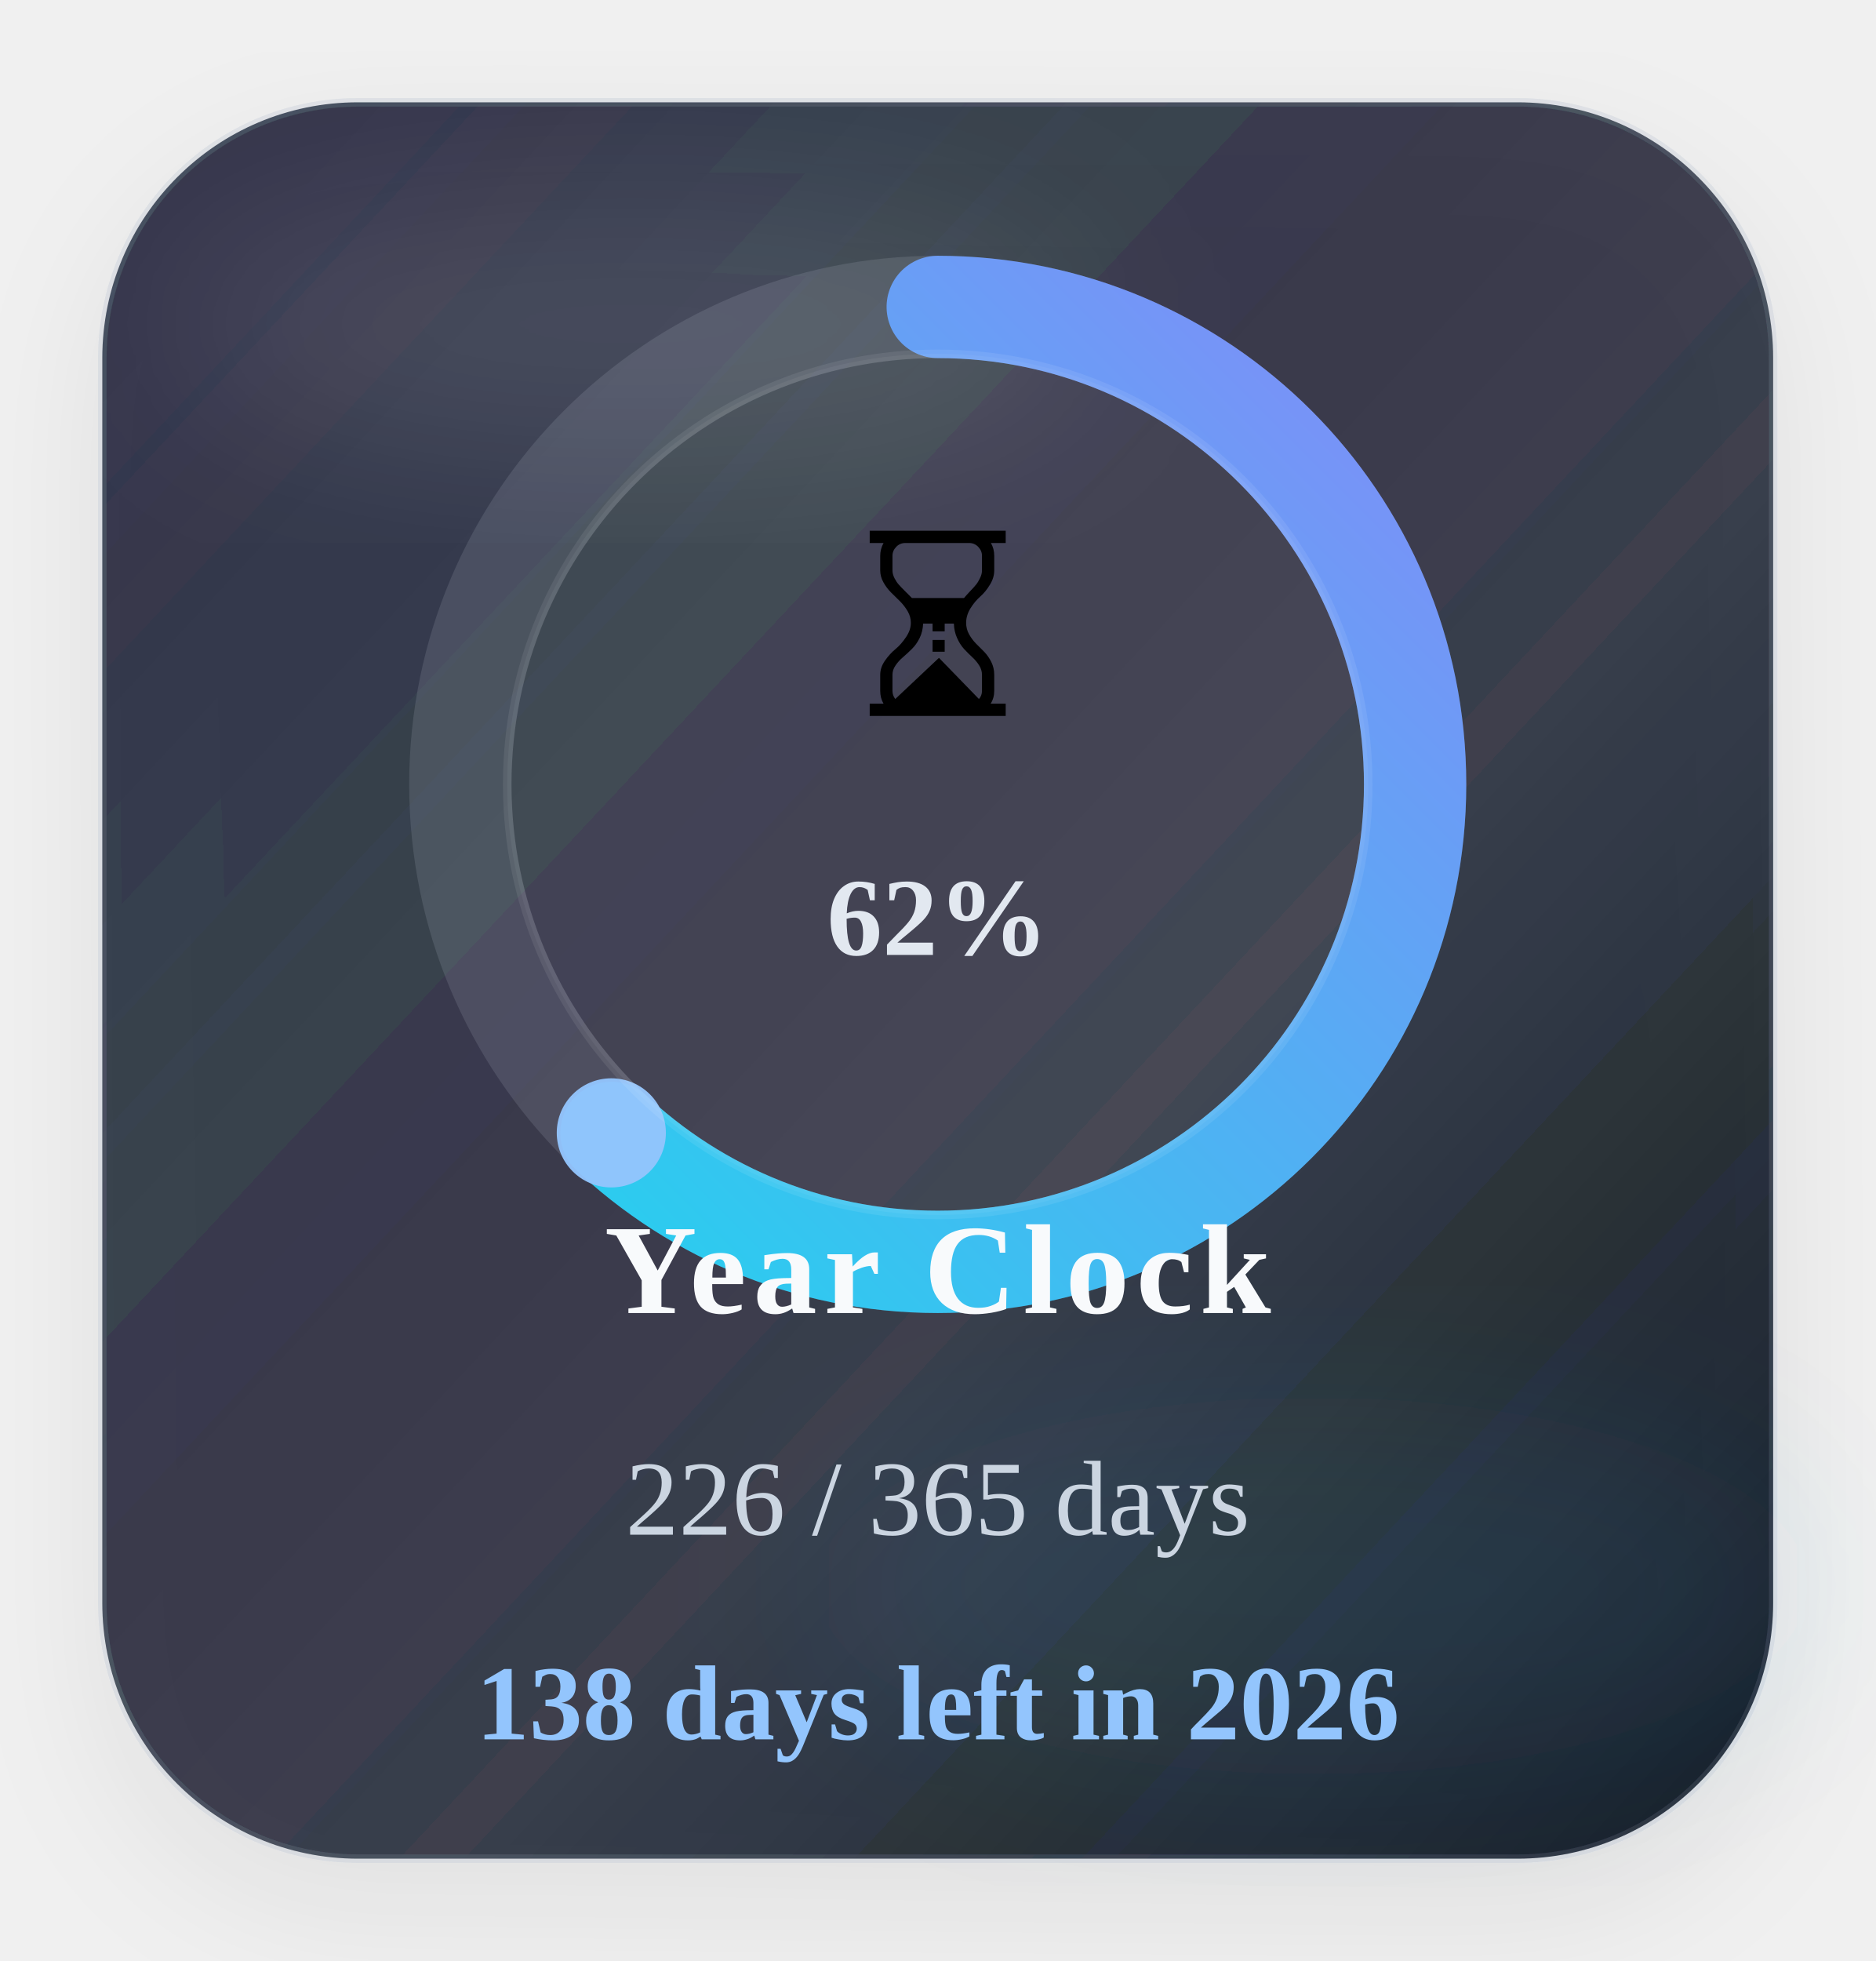
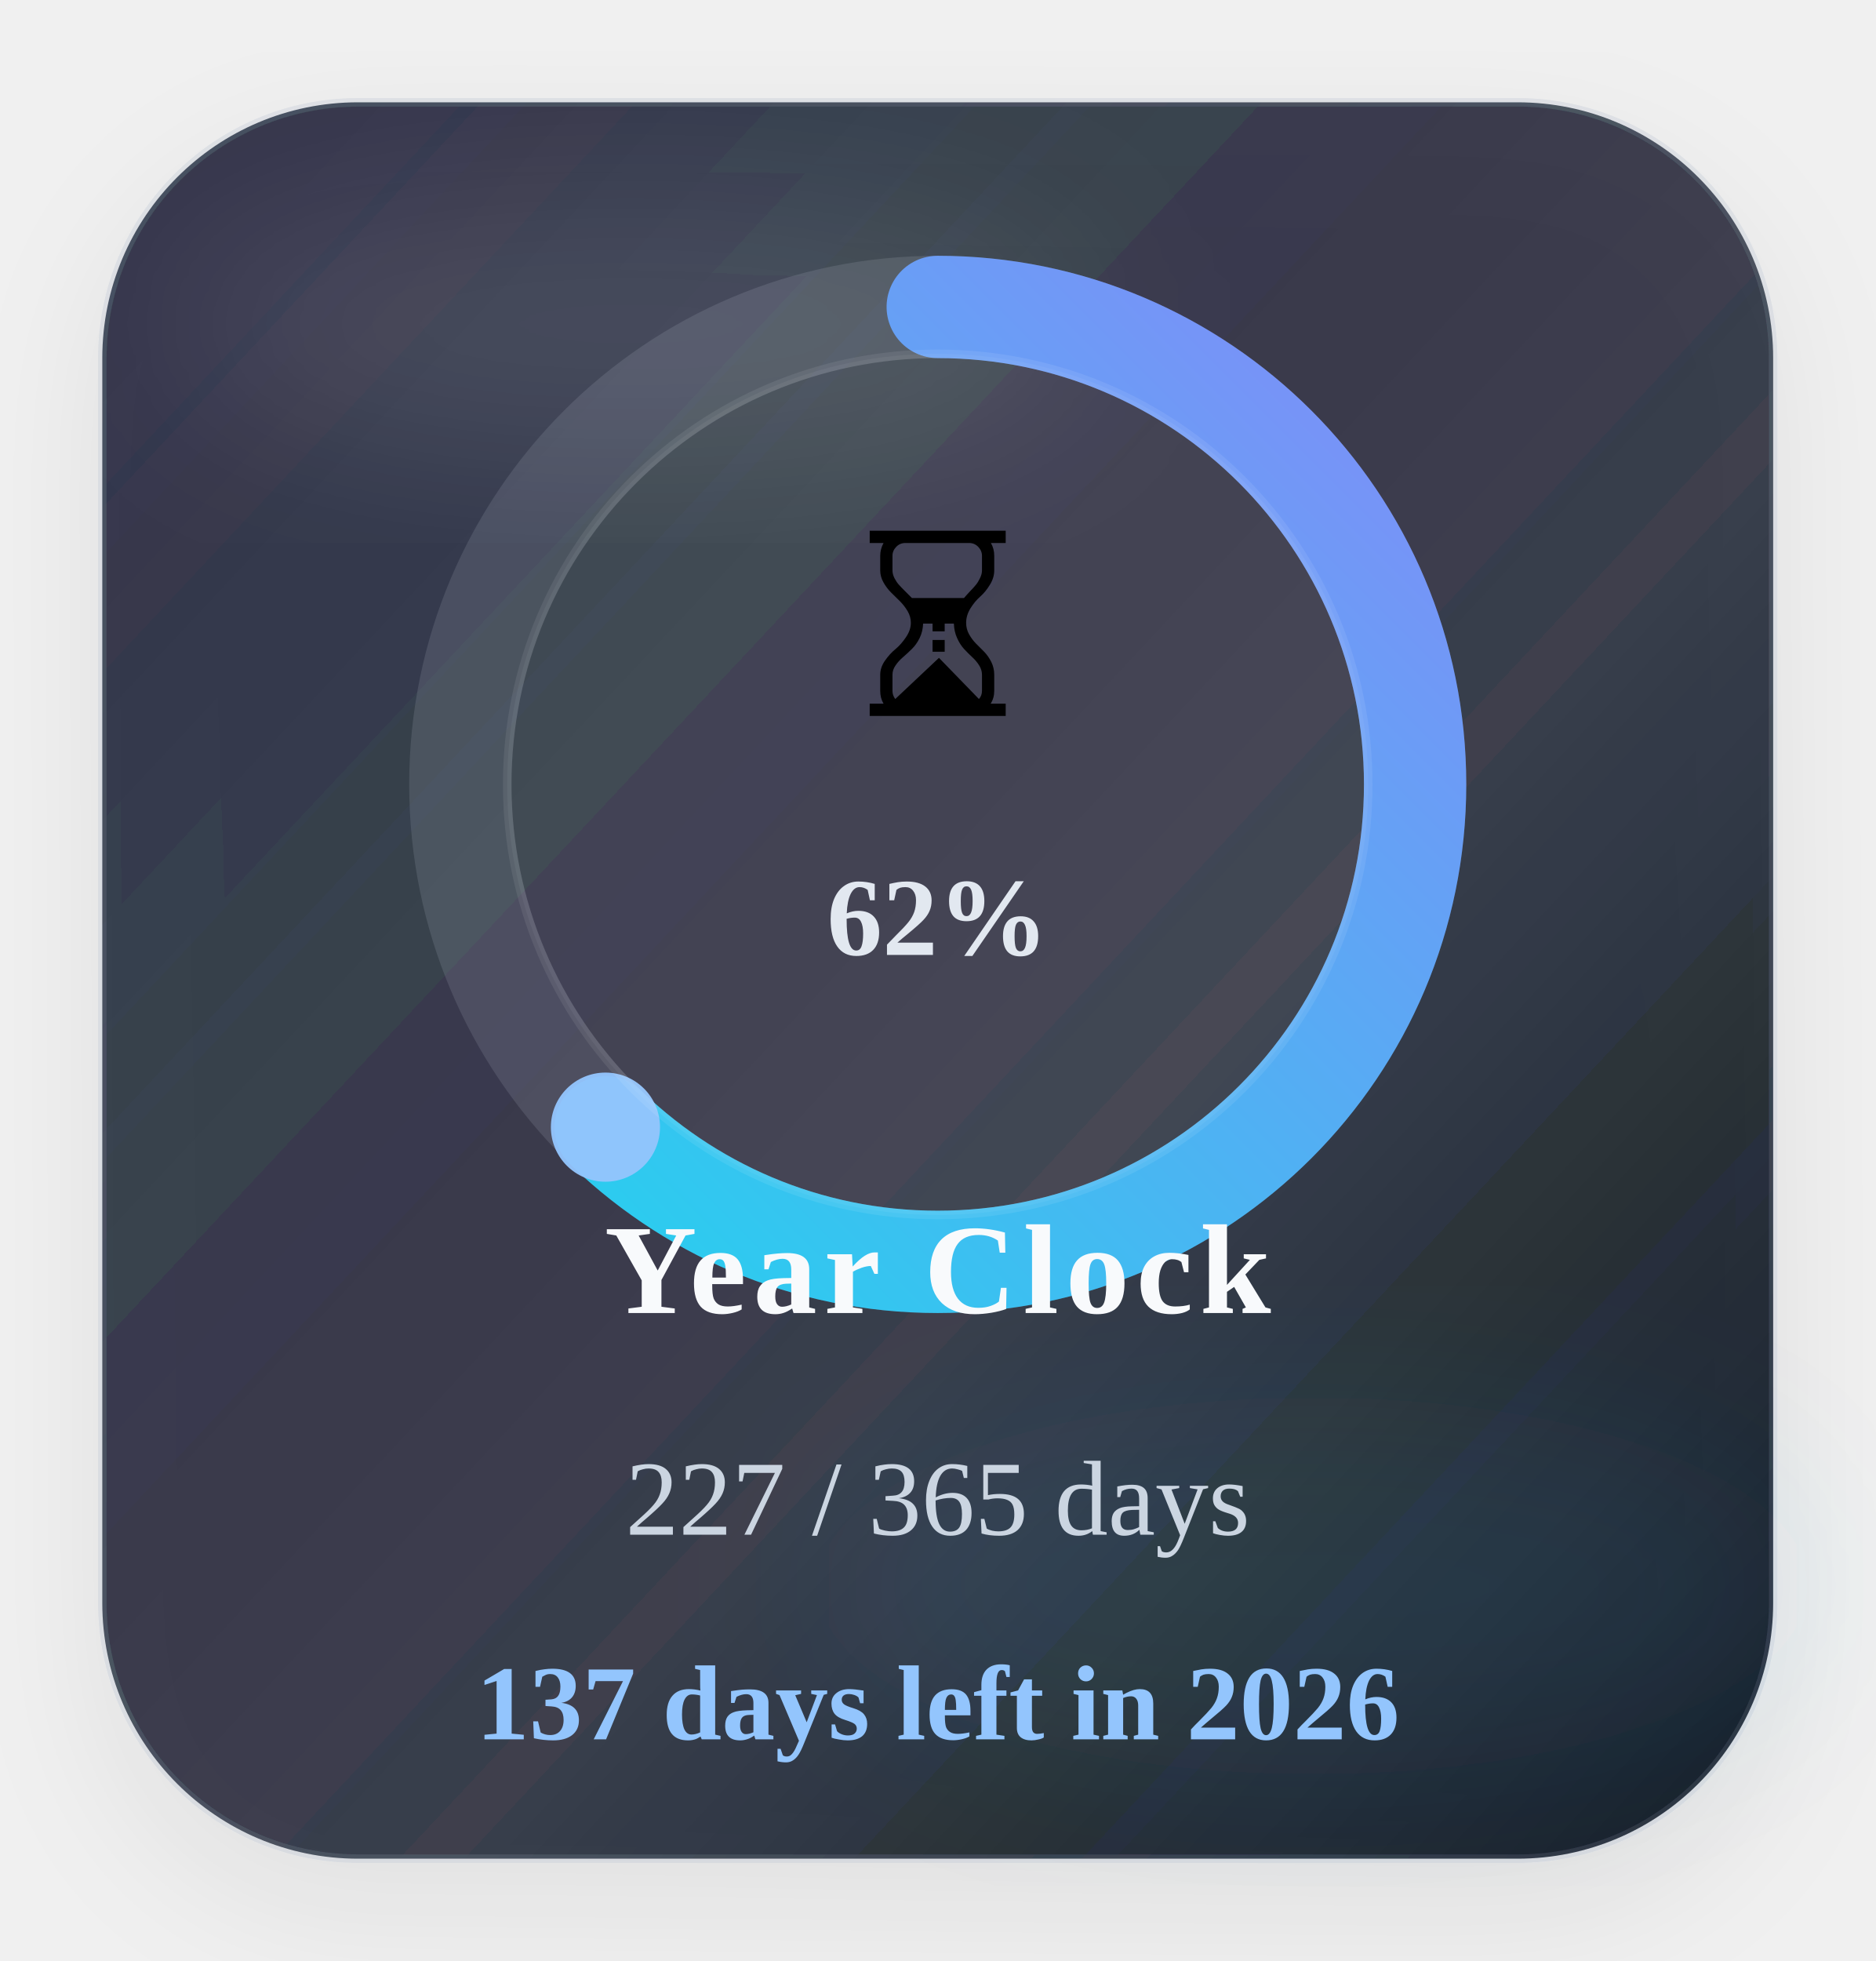
<svg xmlns="http://www.w3.org/2000/svg" width="220" height="230" viewBox="0 0 220 230" role="img" aria-label="Time progress for 2026">
  <defs>
    <linearGradient id="timeGradient" x1="0%" y1="0%" x2="100%" y2="100%">
      <stop offset="0%" stop-color="#22d3ee" />
      <stop offset="100%" stop-color="#818cf8" />
    </linearGradient>
    <linearGradient id="timeCard" x1="0%" y1="0%" x2="100%" y2="100%">
      <stop offset="0%" stop-color="#1c2537" stop-opacity="0.88" />
      <stop offset="60%" stop-color="#111827" stop-opacity="0.8" />
      <stop offset="100%" stop-color="#0b1220" stop-opacity="0.96" />
    </linearGradient>
    <filter id="timeShadow" x="-25%" y="-25%" width="150%" height="150%">
      <feDropShadow dx="0" dy="6" stdDeviation="8" flood-color="#020617" flood-opacity="0.08" />
    </filter>
    <filter id="timeBlur" x="-30%" y="-30%" width="160%" height="160%">
      <feGaussianBlur stdDeviation="10" />
    </filter>
  </defs>
  <rect x="12" y="12" width="196" height="206" rx="30" fill="url(#timeCard)" stroke="#94a3b8" stroke-opacity="0.18" filter="url(#timeShadow)" />
  <ellipse cx="74" cy="38" rx="54" ry="16" fill="#ffffff" fill-opacity="0.09" filter="url(#timeBlur)" />
  <ellipse cx="154" cy="186" rx="58" ry="22" fill="#38bdf8" fill-opacity="0.08" filter="url(#timeBlur)" />
  <circle class="ring-track" cx="110" cy="92" r="56" fill="none" stroke="#cbd5e1" stroke-opacity="0.14" stroke-width="12" />
-   <circle class="progress-ring" cx="110" cy="92" r="56" fill="none" stroke="url(#timeGradient)" stroke-width="12" stroke-linecap="round" stroke-dasharray="351.86" stroke-dashoffset="133.77" data-target-offset="133.77" data-ring-length="351.86" transform="rotate(-90 110 92)" />
-   <circle class="progress-endcap" cx="71.71" cy="132.87" r="6.4" fill="#93c5fd" fill-opacity="0.96" data-center-x="110" data-center-y="92" data-radius="56" data-target-angle="133.1308" />
+   <circle class="progress-ring" cx="110" cy="92" r="56" fill="none" stroke="url(#timeGradient)" stroke-width="12" stroke-linecap="round" stroke-dasharray="351.86" stroke-dashoffset="132.81" data-target-offset="132.81" data-ring-length="351.86" transform="rotate(-90 110 92)" />
+   <circle class="progress-endcap" cx="71.02" cy="132.20" r="6.4" fill="#93c5fd" fill-opacity="0.96" data-center-x="110" data-center-y="92" data-radius="56" data-target-angle="134.1171" />
  <circle class="ring-core" cx="110" cy="92" r="50.5" fill="#ffffff" fill-opacity="0.05" stroke="#ffffff" stroke-opacity="0.08" />
  <text class="progress-emoji" x="110" y="84" text-anchor="middle" font-size="30">⏳</text>
  <text class="progress-percent" x="110" y="112" text-anchor="middle" font-size="13" font-weight="700" fill="#e2e8f0">62%</text>
  <text class="progress-label" x="110" y="154" text-anchor="middle" font-size="15" font-weight="700" letter-spacing="0.8" fill="#f8fafc">Year Clock</text>
-   <text class="progress-value" x="110" y="180" text-anchor="middle" font-size="12.5" fill="#cbd5e1">226 / 365 days</text>
-   <text class="progress-status" data-status-state="remaining" x="110" y="204" text-anchor="middle" font-size="12.5" font-weight="700" fill="#93c5fd">138 days left in 2026</text>
+   <text class="progress-value" x="110" y="180" text-anchor="middle" font-size="12.5" fill="#cbd5e1">227 / 365 days</text>
+   <text class="progress-status" data-status-state="remaining" x="110" y="204" text-anchor="middle" font-size="12.5" font-weight="700" fill="#93c5fd">137 days left in 2026</text>
</svg>
